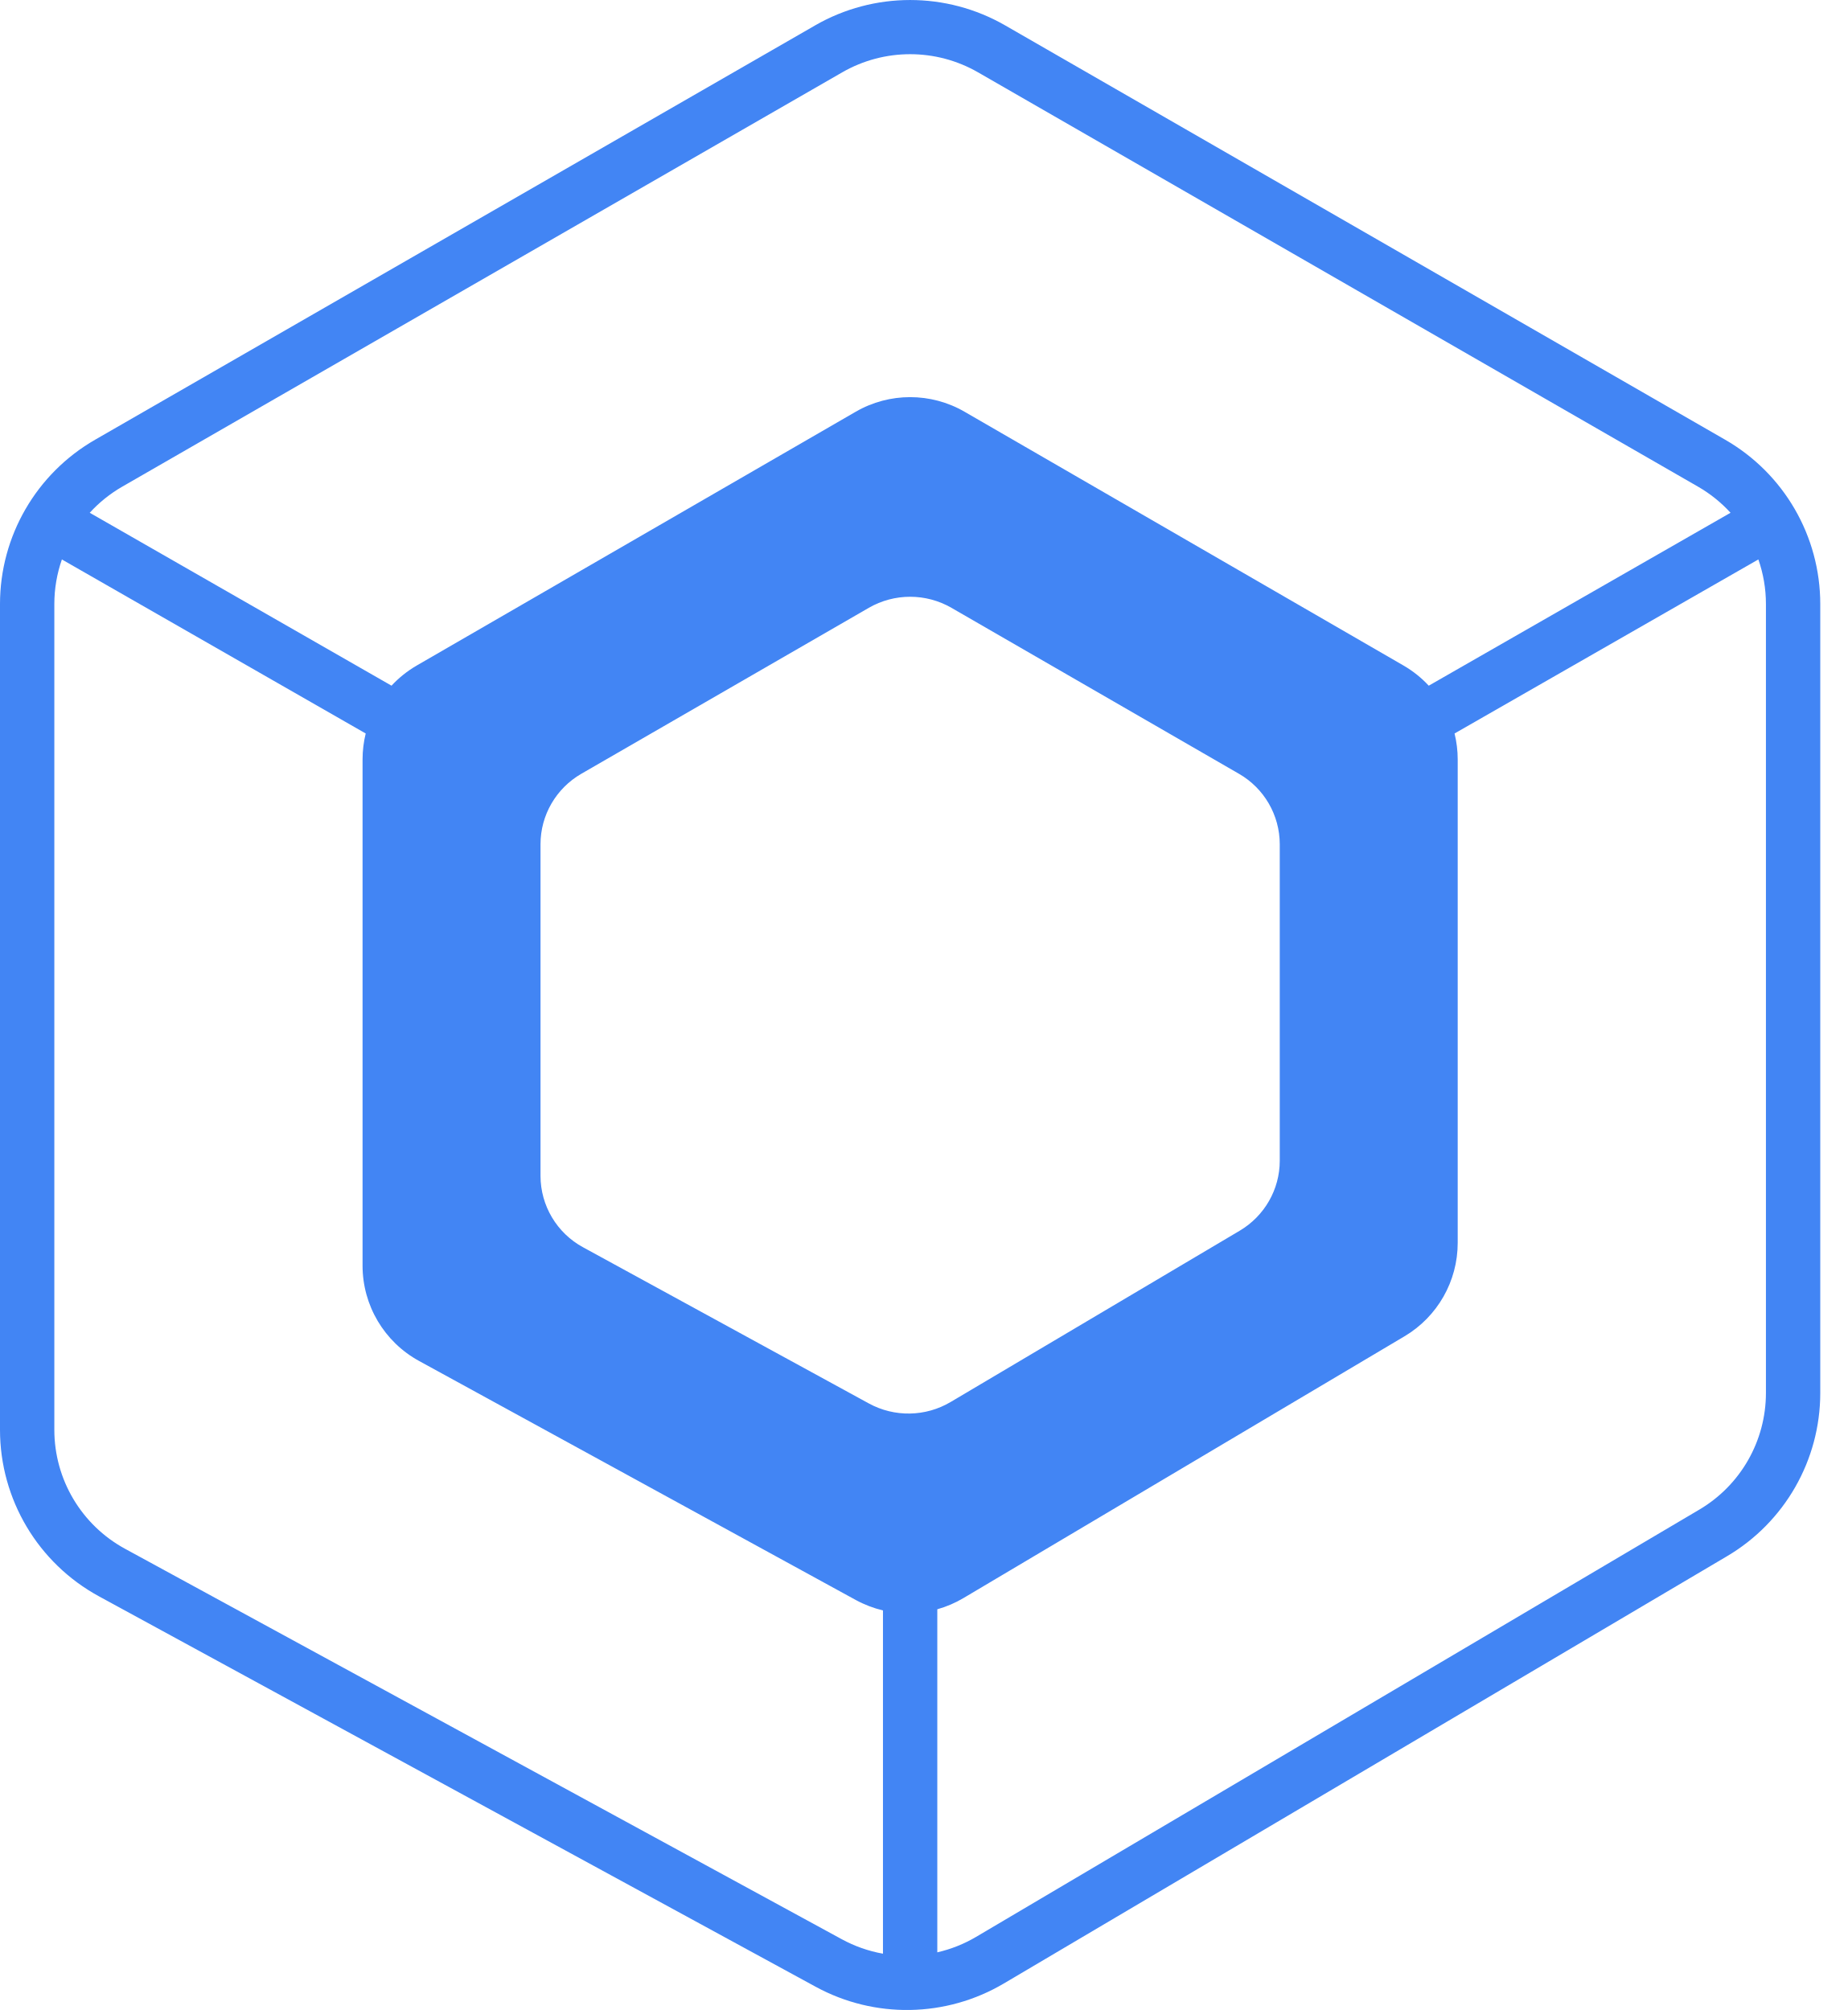
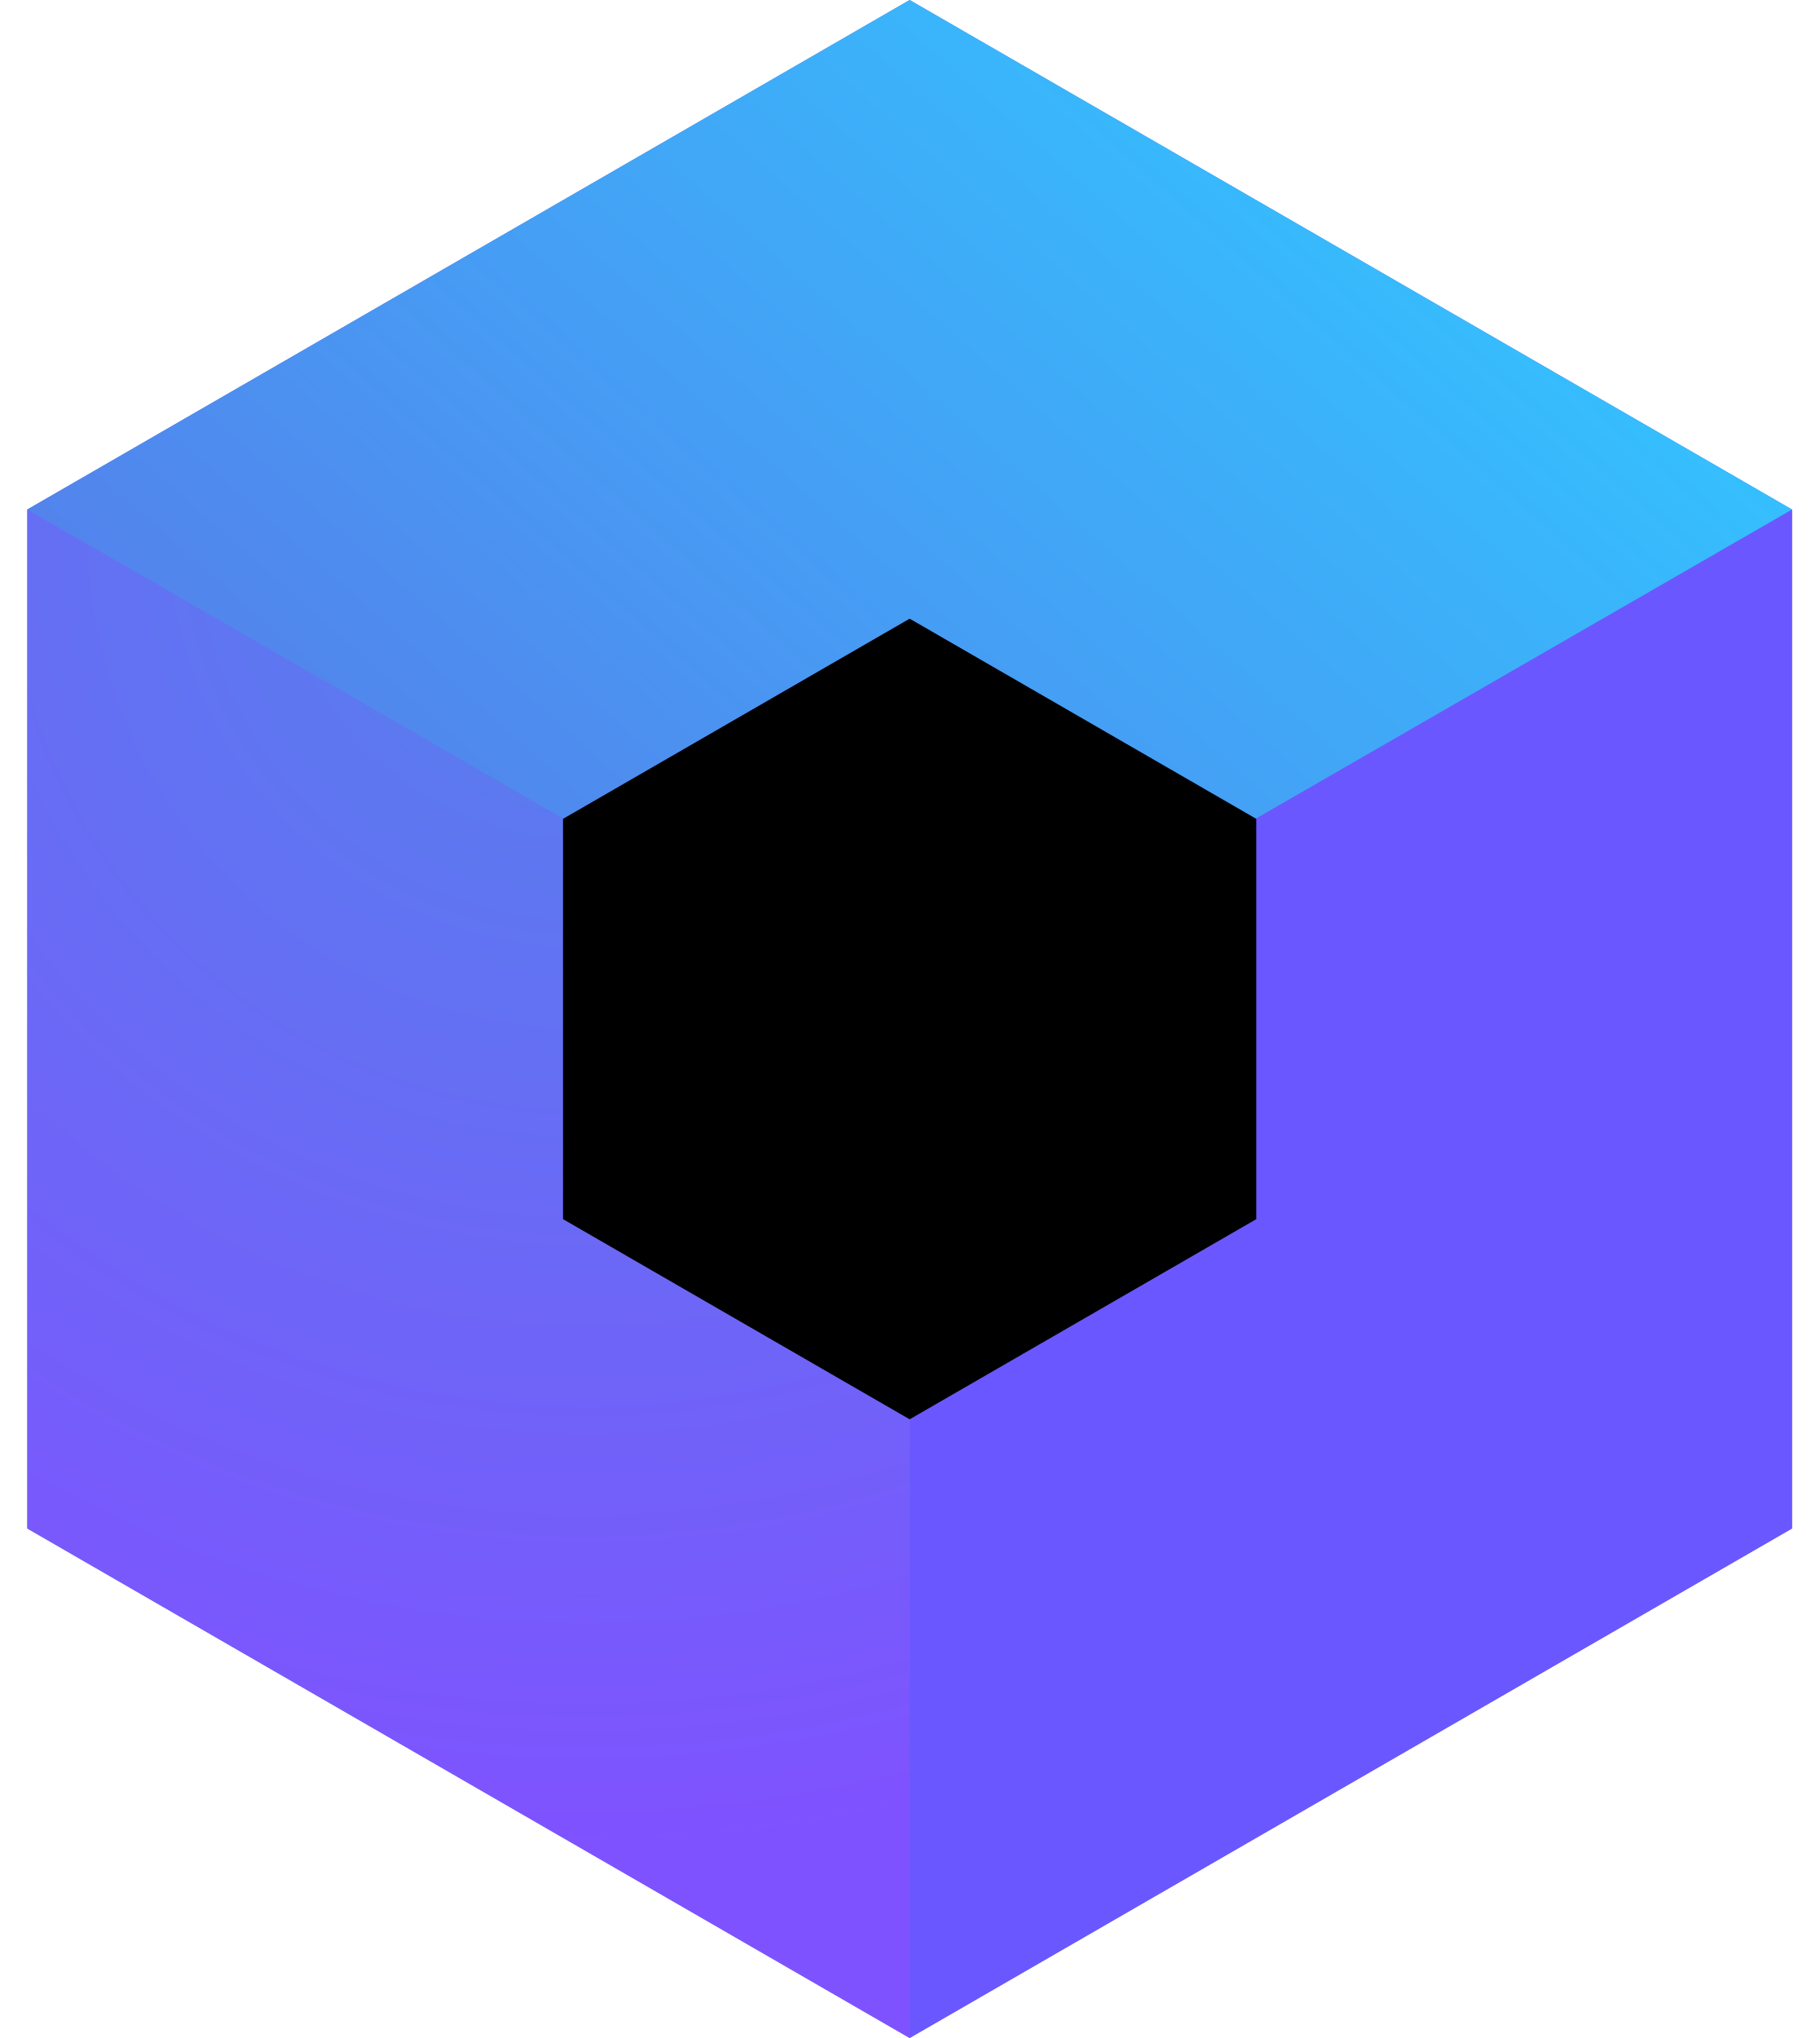
- <svg xmlns="http://www.w3.org/2000/svg" viewBox="0 0 68 74" fill="none">
-   <path fill-rule="evenodd" clip-rule="evenodd" d="M35.999 2.663a5.01 5.01 0 0 0-4.998 0l-26.5 15.253a4.994 4.994 0 0 0-1.198.962l11.108 6.366c.268-.29.58-.54.931-.744l16.156-9.342a4 4 0 0 1 4.004 0L51.657 24.5c.351.203.664.455.932.744l11.108-6.366a4.991 4.991 0 0 0-1.198-.962l-26.5-15.253Zm28.723 17.933-11.183 6.408c.076.31.116.632.116.959v17.794a4 4 0 0 1-1.958 3.44l-16.235 9.638a3.998 3.998 0 0 1-.962.412v12.63a5.005 5.005 0 0 0 1.428-.569l26.62-15.73A4.986 4.986 0 0 0 65 51.284V22.237c0-.567-.097-1.12-.278-1.64ZM2 22.237c0-.567.097-1.12.278-1.64l11.183 6.407c-.076.31-.116.632-.116.959v18.633a4 4 0 0 0 2.08 3.509l16.074 8.8c.32.174.656.302 1.001.384v12.638a5.005 5.005 0 0 1-1.517-.533L4.603 57.02A4.987 4.987 0 0 1 2 52.642V22.237ZM30.002.935a7.014 7.014 0 0 1 6.996 0l26.5 15.253A6.98 6.98 0 0 1 67 22.238v29.047a6.98 6.98 0 0 1-3.433 6.009l-26.62 15.731a7.014 7.014 0 0 1-6.923.12L3.644 58.771A6.981 6.981 0 0 1 0 52.641V22.238a6.98 6.98 0 0 1 3.502-6.05L30.002.936Zm-8.604 27.552 10.582-6.11c.94-.542 2.1-.542 3.04 0l10.582 6.11a2.996 2.996 0 0 1 1.503 2.593v11.653c0 1.056-.56 2.034-1.473 2.576l-10.643 6.308a3.044 3.044 0 0 1-3.009.052l-10.52-5.75a2.996 2.996 0 0 1-1.565-2.627V31.08c0-1.068.573-2.056 1.503-2.593Z" fill="#4285F4" />
+ <svg xmlns="http://www.w3.org/2000/svg" fill="none" viewBox="0 0 50 56">
+   <radialGradient id="a" cx="0" cy="0" r="1" gradientTransform="matrix(42.1315 0 0 42.1318 16.1306 14.4412)" gradientUnits="userSpaceOnUse">
+     <stop stop-color="#5383ec" offset="0" />
+     <stop stop-color="#7f52ff" offset="0.867" />
+   </radialGradient>
+   <linearGradient id="b" gradientUnits="userSpaceOnUse" x1="37.172" x2="10.973" y1=".377" y2="30.035">
+     <stop stop-color="#33c3ff" offset="0" />
+     <stop stop-color="#5383ec" offset="0.878" />
+   </linearGradient>
+   <path fill="#6075f2" d="m49.25 14v28l-24.25 14-24.25-14v-28l24.25-14z" />
+   <path fill="#6b57ff" d="m34.5 22.5v11l-9.5 5.5v17l24.25-14v-28z" />
+   <path fill="url(#a)" d="m25 39-9.5-5.5v-11l-14.75-8.5v28l24.25 14z" />
+   <path fill="url(#b)" d="m15.5 22.5 9.5-5.5 9.5 5.5 14.75-8.5-24.25-14-24.25 14z" />
+   <path fill="#000" d="m25 17 9.526 5.5v11l-9.526 5.5-9.526-5.5v-11z" />
</svg>
